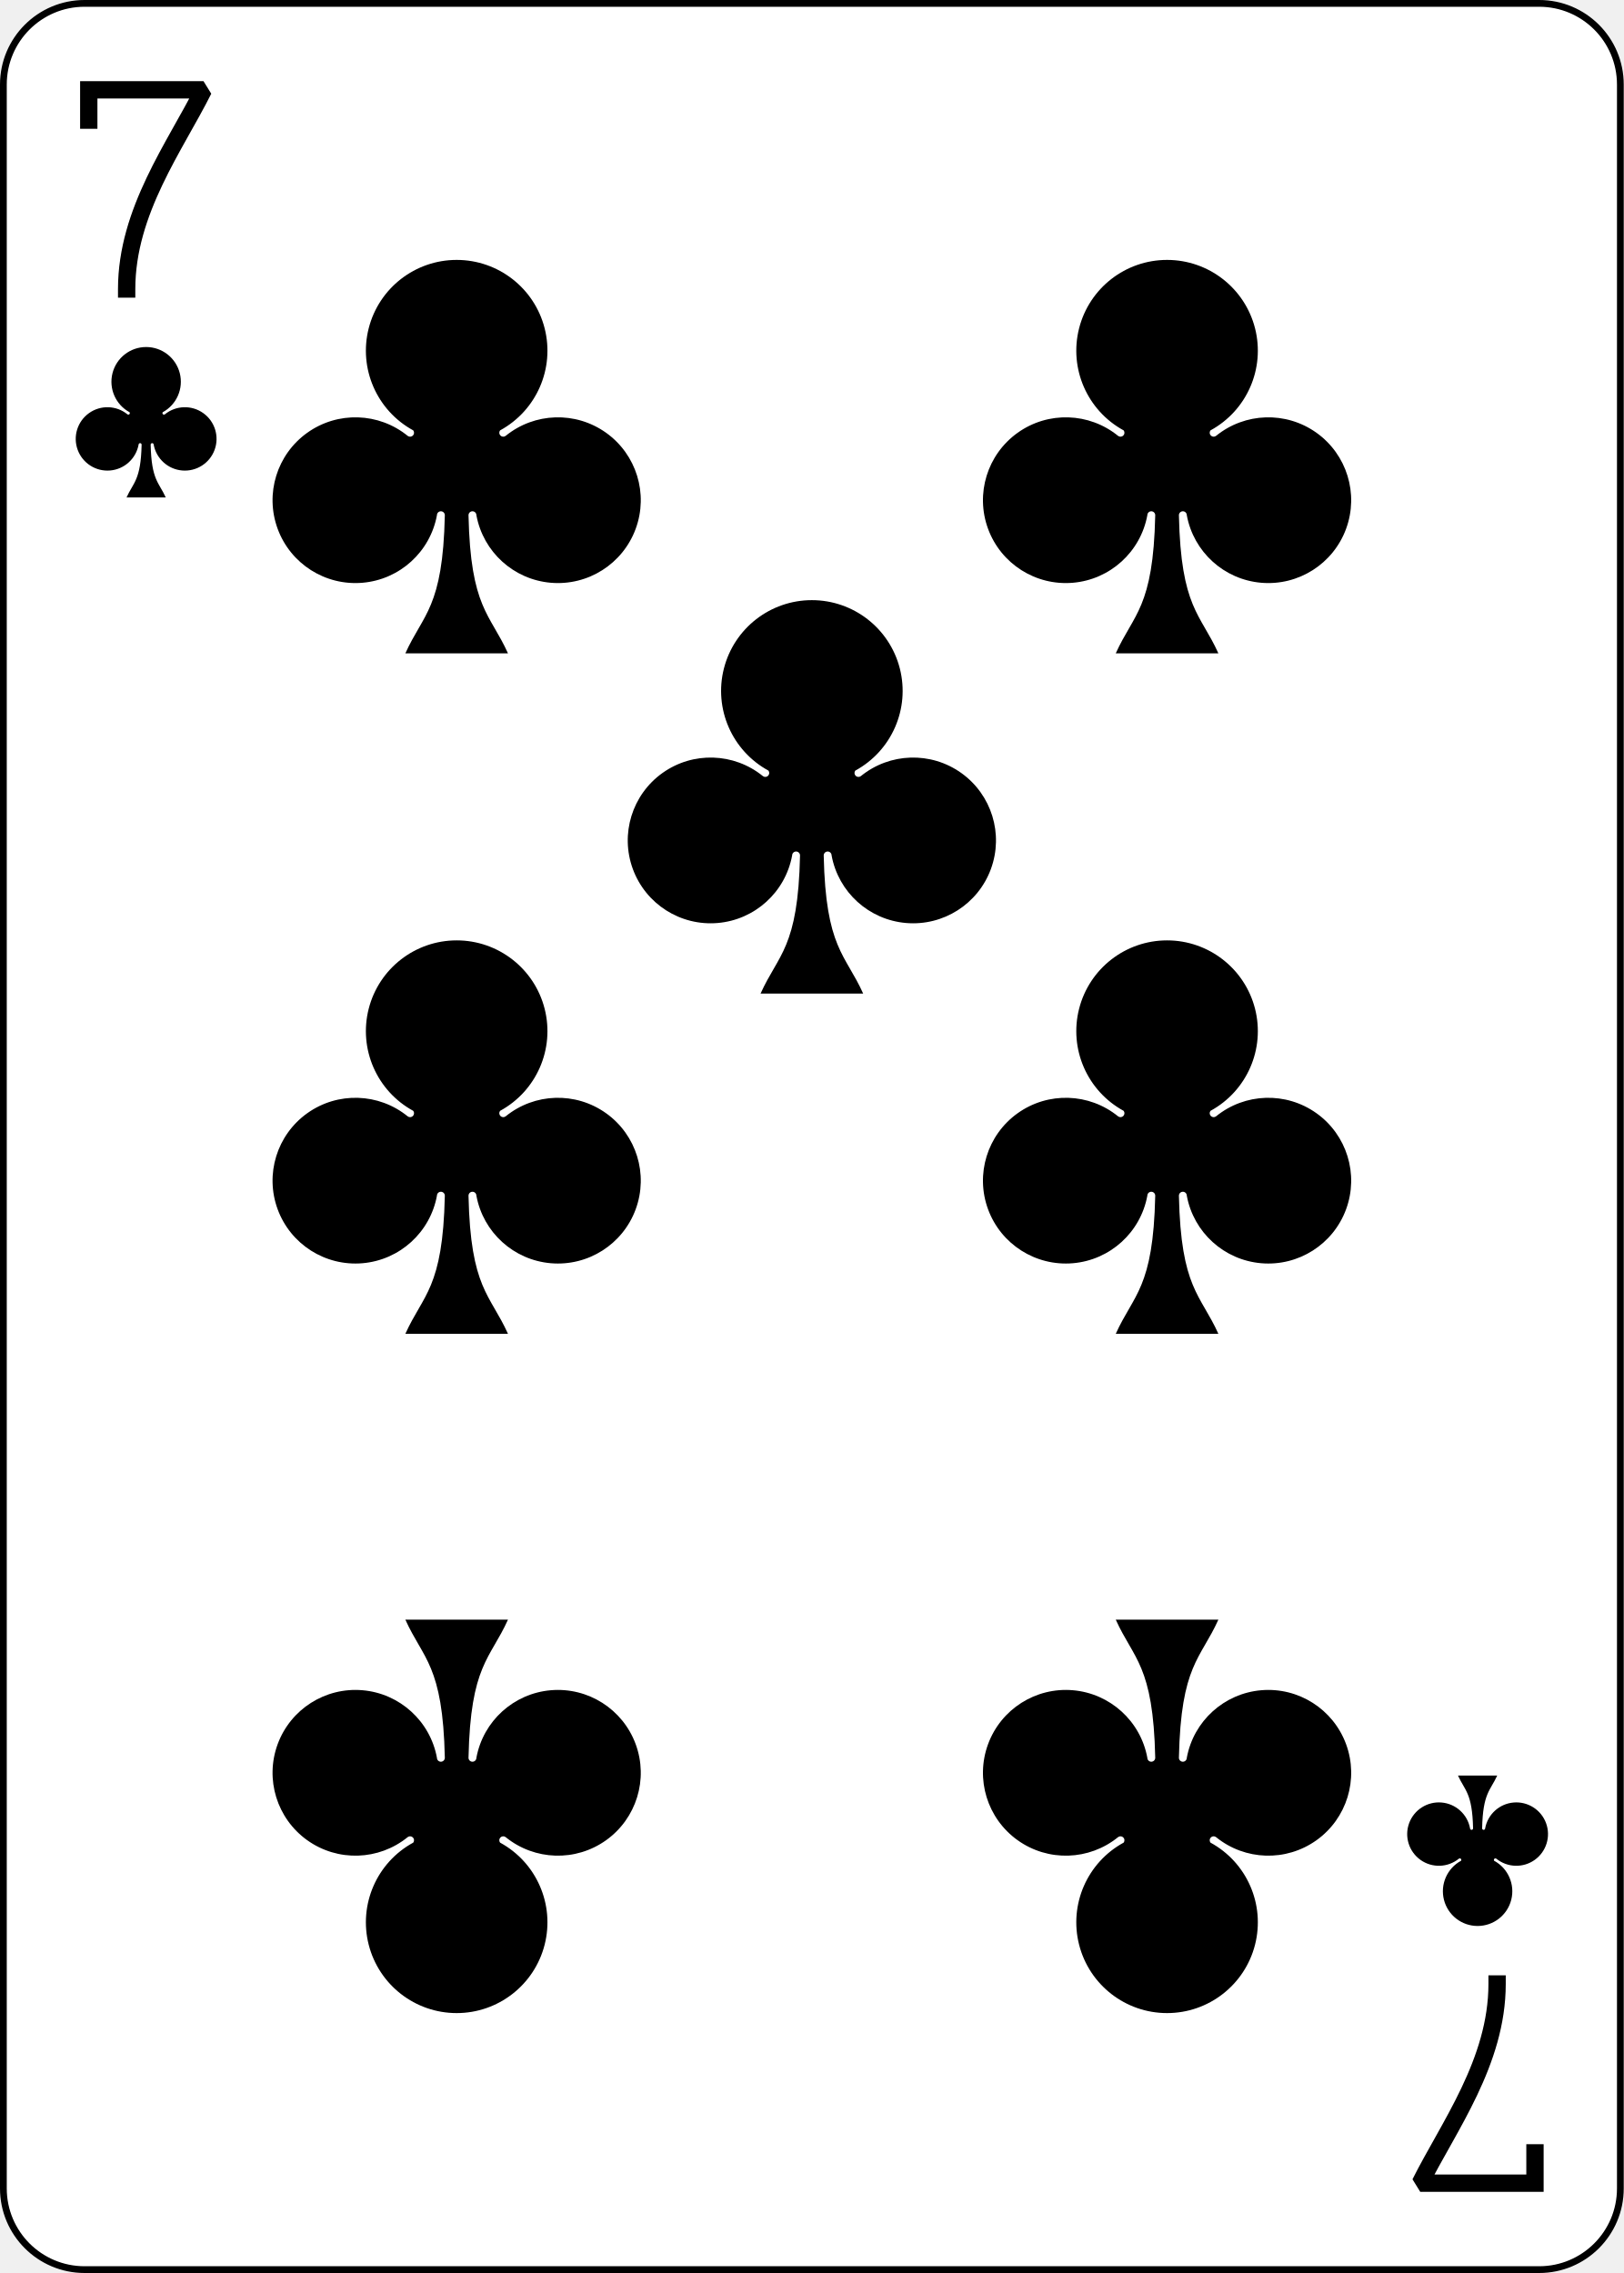
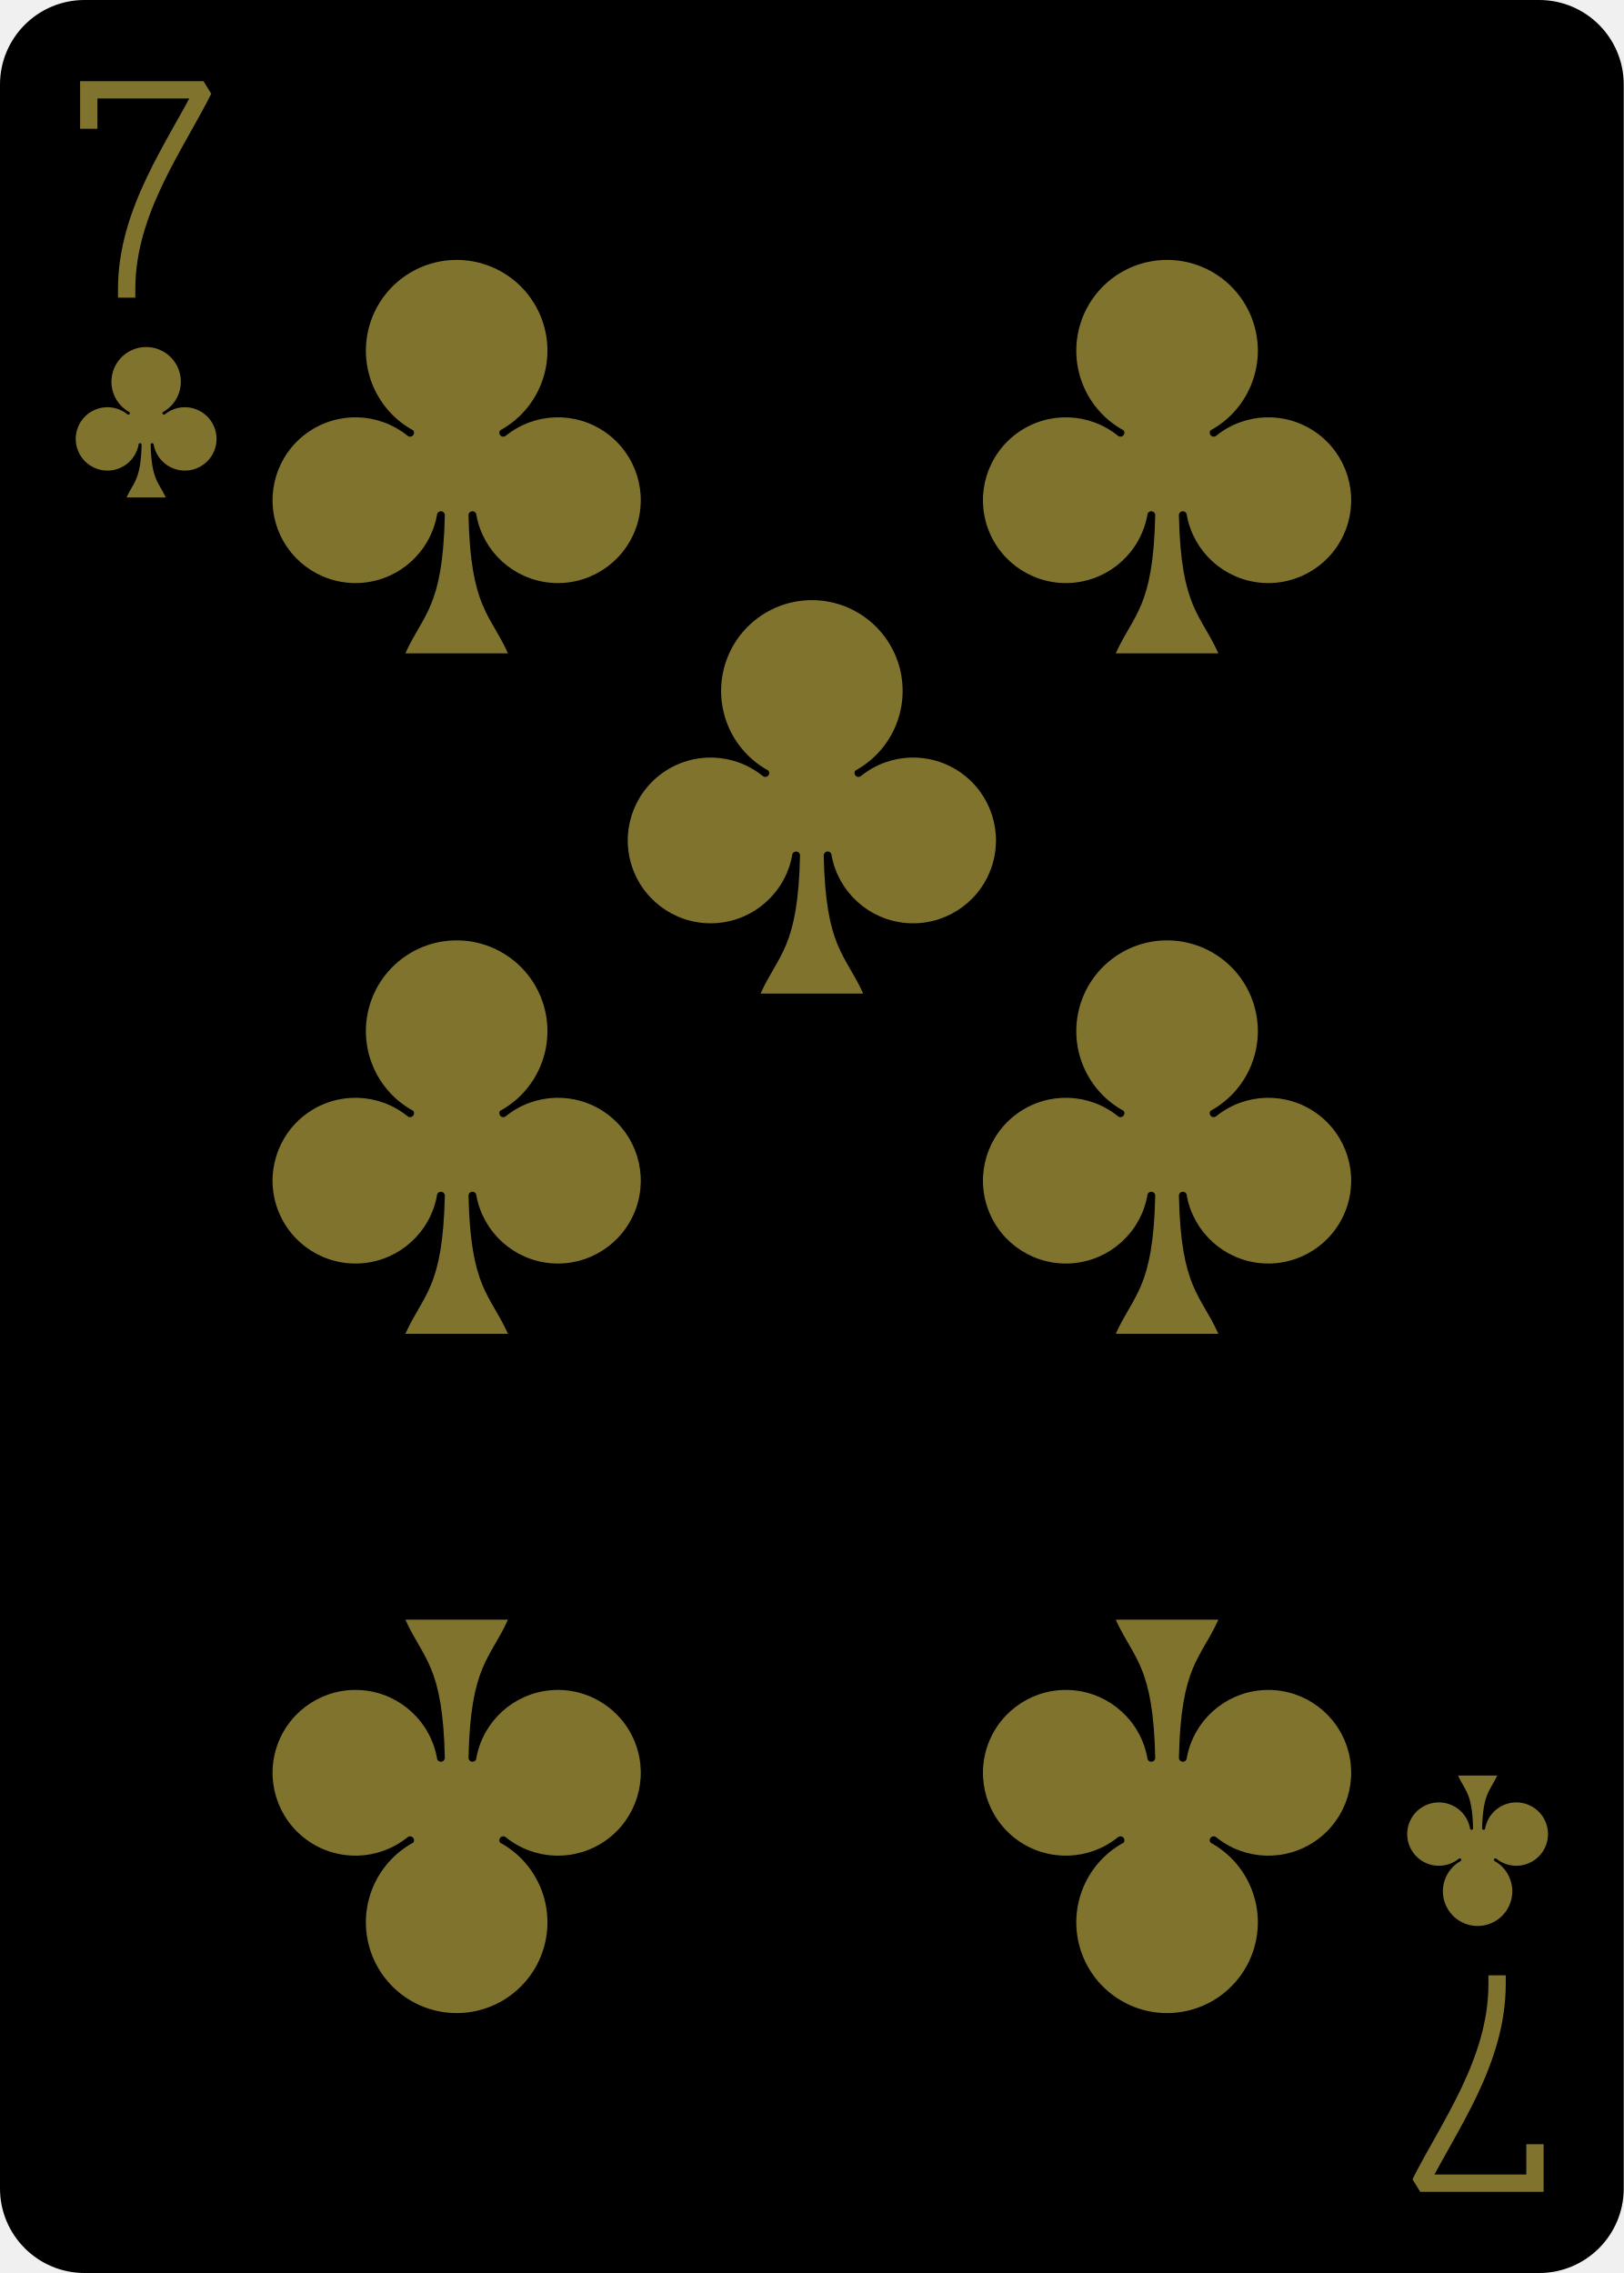
<svg xmlns="http://www.w3.org/2000/svg" xmlns:xlink="http://www.w3.org/1999/xlink" class="card" face="7C" height="3.5in" preserveAspectRatio="none" viewBox="-120 -168 240 336" width="2.5in">
  <symbol id="SC7" viewBox="-600 -600 1200 1200" preserveAspectRatio="xMinYMid">
-     <path d="M30 150C35 385 85 400 130 500L-130 500C-85 400 -35 385 -30 150A10 10 0 0 0 -50 150A210 210 0 1 1 -124 -51A10 10 0 0 0 -110 -65A230 230 0 1 1 110 -65A10 10 0 0 0 124 -51A210 210 0 1 1 50 150A10 10 0 0 0 30 150Z" fill="black" />
+     <path d="M30 150C35 385 85 400 130 500L-130 500C-85 400 -35 385 -30 150A10 10 0 0 0 -50 150A210 210 0 1 1 -124 -51A10 10 0 0 0 -110 -65A230 230 0 1 1 110 -65A10 10 0 0 0 124 -51A210 210 0 1 1 50 150A10 10 0 0 0 30 150Z" fill="#7f732e" />
  </symbol>
  <symbol id="VC7" viewBox="-500 -500 1000 1000" preserveAspectRatio="xMinYMid">
-     <path d="M-265 -320L-265 -460L265 -460C135 -200 -90 100 -90 460" stroke="black" stroke-width="80" stroke-linecap="square" stroke-miterlimit="1.5" fill="none" />
+     <path d="M-265 -320L-265 -460L265 -460C135 -200 -90 100 -90 460" stroke="#7f732e" stroke-width="80" stroke-linecap="square" stroke-miterlimit="1.5" fill="none" />
  </symbol>
-   <rect width="239" height="335" x="-119.5" y="-167.5" rx="12" ry="12" fill="white" stroke="black" />
+   <rect width="239" height="335" x="-119.5" y="-167.5" rx="12" ry="12" fill="#000000" stroke="black" />
  <use xlink:href="#VC7" height="32" x="-114.4" y="-156" />
  <use xlink:href="#SC7" height="26.769" x="-111.784" y="-119" />
  <use xlink:href="#SC7" height="70" x="-87.501" y="-135.588" />
  <use xlink:href="#SC7" height="70" x="17.501" y="-135.588" />
  <use xlink:href="#SC7" height="70" x="-87.501" y="-35" />
  <use xlink:href="#SC7" height="70" x="17.501" y="-35" />
  <use xlink:href="#SC7" height="70" x="-35" y="-85.294" />
  <g transform="rotate(180)">
    <use xlink:href="#VC7" height="32" x="-114.4" y="-156" />
    <use xlink:href="#SC7" height="26.769" x="-111.784" y="-119" />
    <use xlink:href="#SC7" height="70" x="-87.501" y="-135.588" />
    <use xlink:href="#SC7" height="70" x="17.501" y="-135.588" />
  </g>
</svg>
